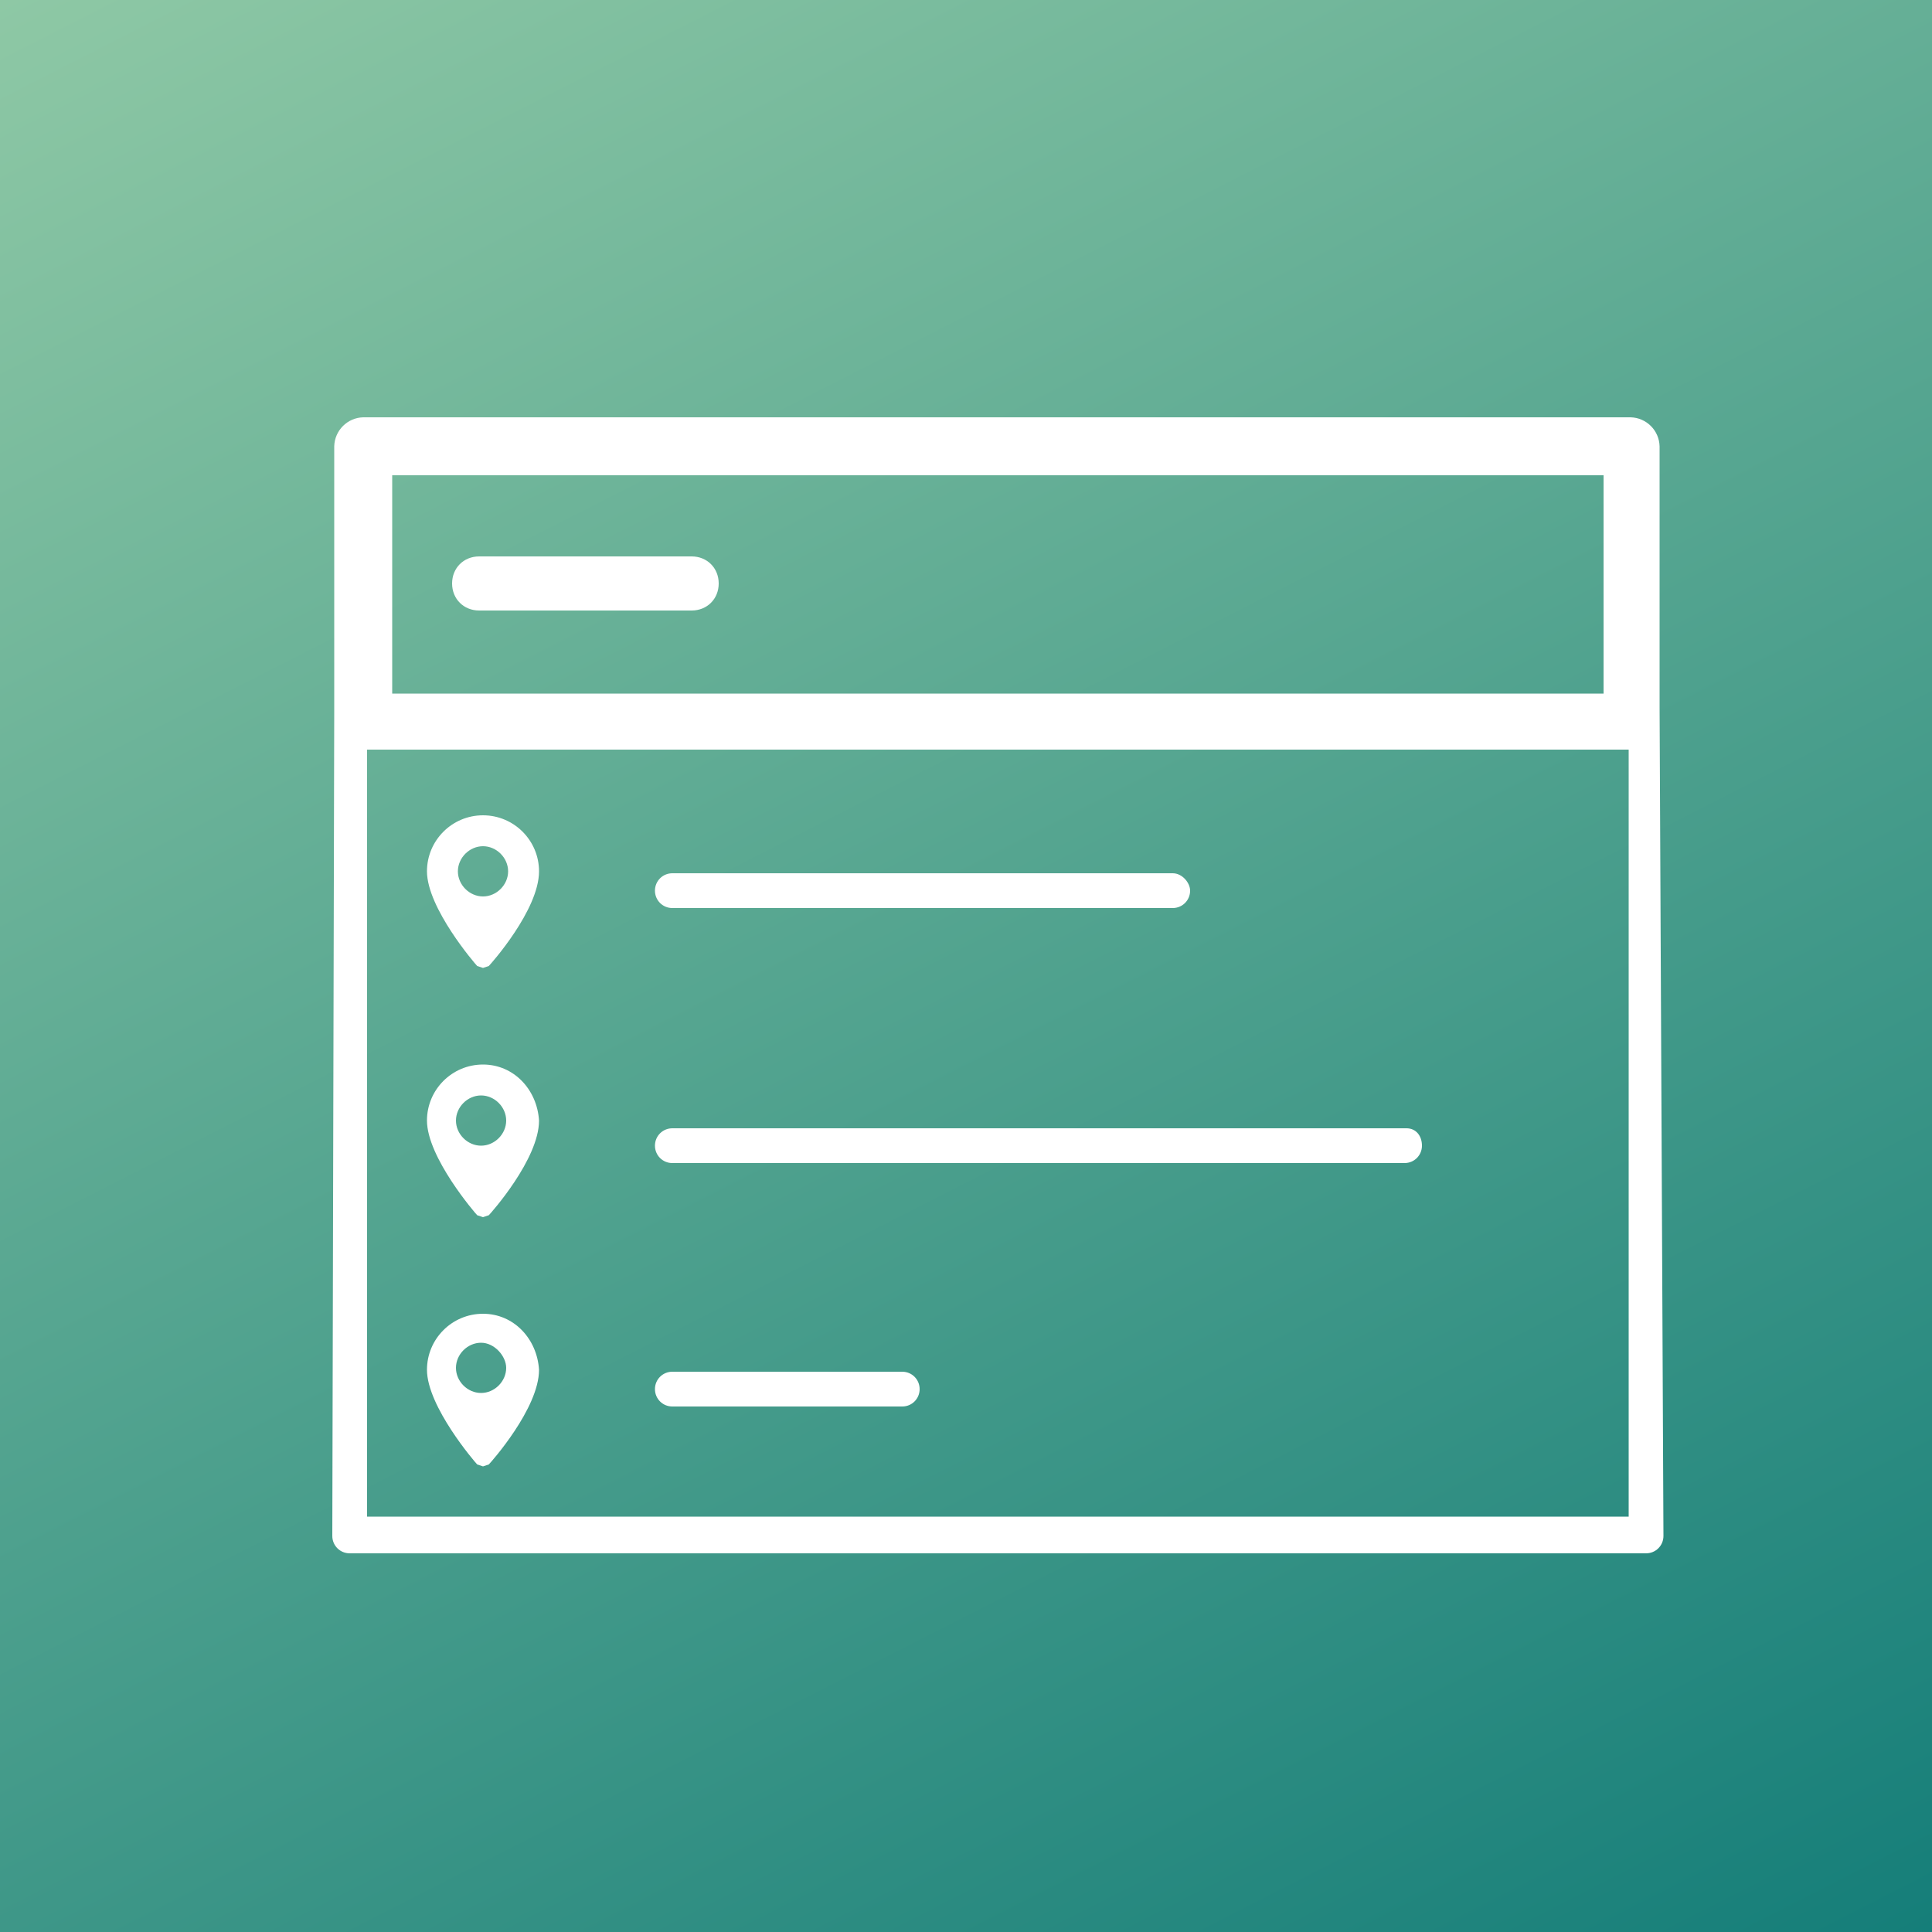
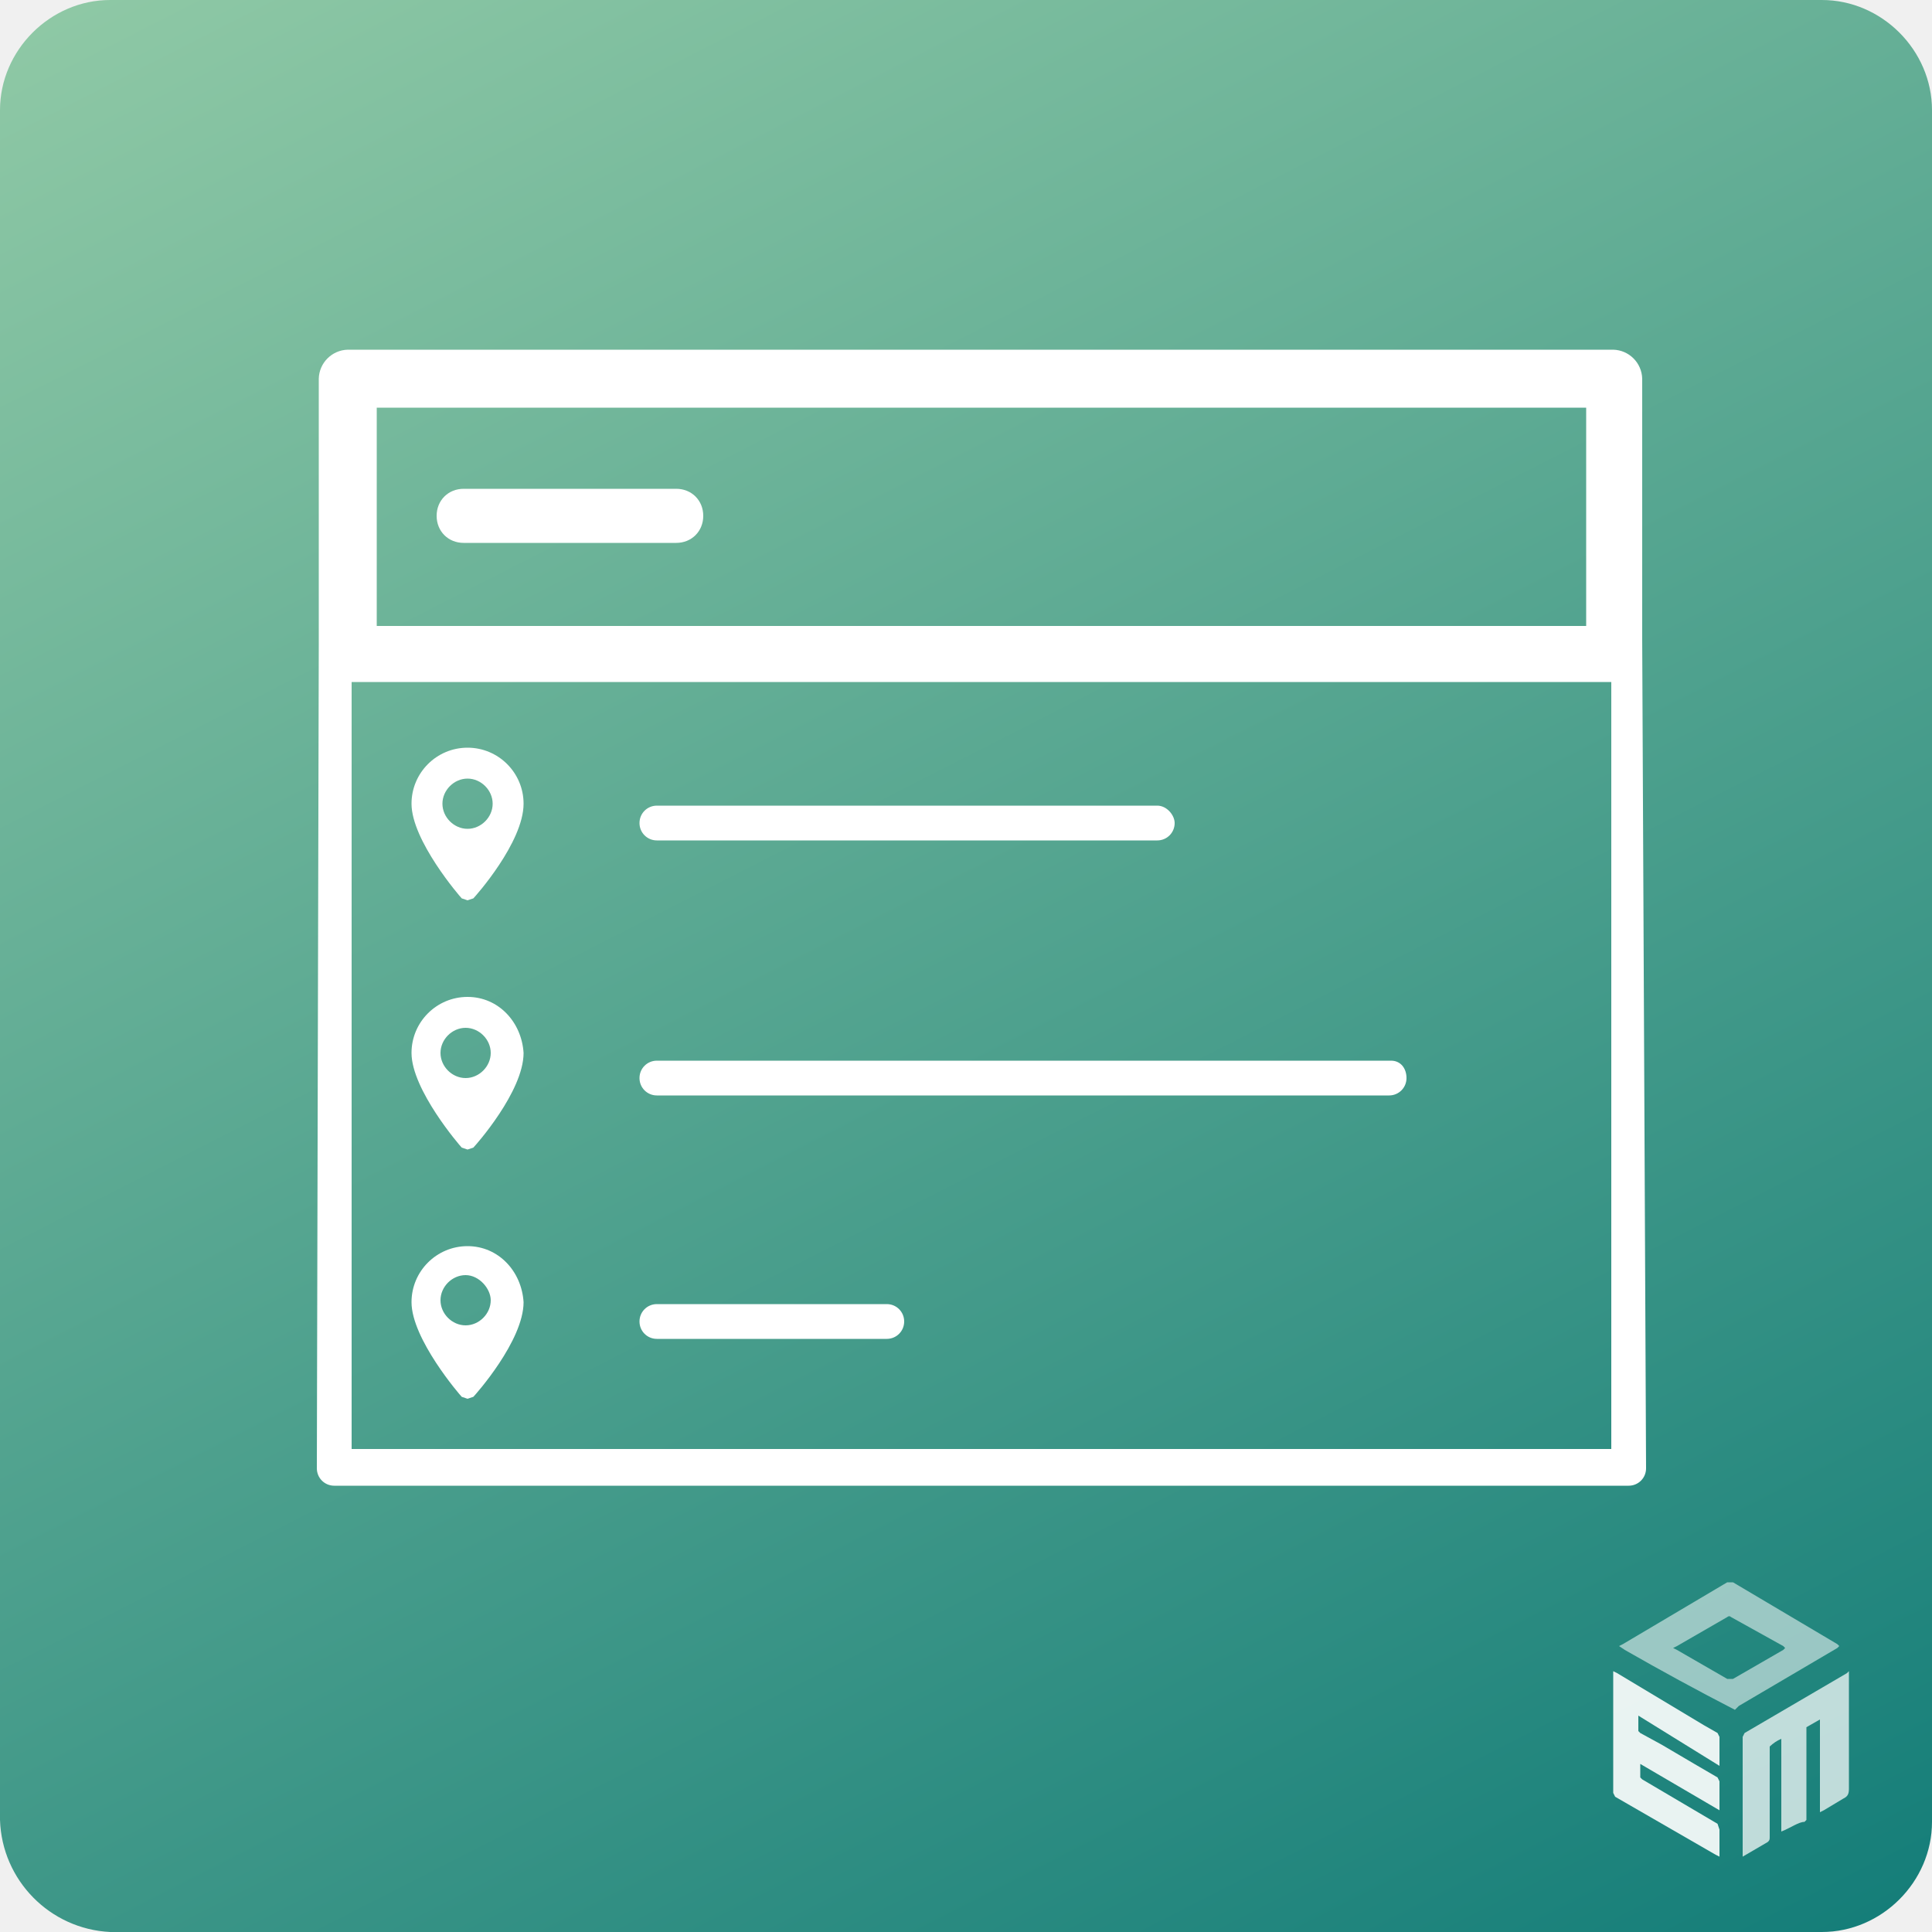
<svg xmlns="http://www.w3.org/2000/svg" viewBox="0 0 100 100">
-   <linearGradient id="A" x1="80.5" x2="19.5" y1="109.9" y2="-9.9" gradientUnits="userSpaceOnUse">
+   <linearGradient id="A" x1="79.7" x2="20.4" y1="108.2" y2="-8.1" gradientUnits="userSpaceOnUse">
    <stop offset="0" stop-color="#157e79" />
    <stop offset="1" stop-color="#8ec8a5" />
  </linearGradient>
-   <path fill="url(#A)" d="M0 0h100v100H0V0z" />
-   <path d="M35.8 28.8h-11c-.8 0-1.4.6-1.4 1.4s.6 1.4 1.4 1.4h11c.8 0 1.4-.6 1.4-1.4s-.6-1.4-1.4-1.4zm24.9 16.4H34.8c-.5 0-.9.4-.9.9s.4.9.9.9h25.9c.5 0 .9-.4.9-.9 0-.4-.4-.9-.9-.9zm12.1 13.2h-38c-.5 0-.9.4-.9.9s.4.9.9.9h37.9c.5 0 .9-.4.9-.9s-.3-.9-.8-.9zM46.7 71H34.8c-.5 0-.9.4-.9.9s.4.9.9.9h11.9c.5 0 .9-.4.9-.9s-.4-.9-.9-.9zM25 50.1l.3-.1c.1-.1 2.6-2.9 2.6-4.9a2.9 2.9 0 0 0-5.8 0c0 1.9 2.5 4.8 2.6 4.9l.3.1zm-1.3-5c0-.7.6-1.3 1.3-1.3s1.3.6 1.3 1.3-.6 1.3-1.3 1.3-1.3-.6-1.3-1.3zm1.3 10a2.9 2.9 0 0 0-2.9 2.9c0 1.9 2.5 4.8 2.6 4.9l.3.1.3-.1c.1-.1 2.6-2.9 2.6-4.9-.1-1.6-1.3-2.9-2.9-2.9zm1.2 2.9c0 .7-.6 1.3-1.3 1.3s-1.3-.6-1.3-1.3.6-1.3 1.3-1.3 1.3.6 1.3 1.3zM25 68a2.9 2.9 0 0 0-2.9 2.9c0 1.9 2.5 4.8 2.6 4.9l.3.1.3-.1c.1-.1 2.6-2.9 2.6-4.9-.1-1.6-1.3-2.9-2.9-2.9zm1.2 2.8c0 .7-.6 1.3-1.3 1.3s-1.3-.6-1.3-1.3.6-1.3 1.3-1.3 1.3.7 1.3 1.3zm59.7-34.2V23.1a1.54 1.54 0 0 0-1.5-1.5H18.8a1.54 1.54 0 0 0-1.5 1.5v13.7l-.1 42.7c0 .5.4.9.9.9h67.1c.5 0 .9-.4.9-.9l-.2-42.9zm-65.6-12H83v11.3H20.3V24.6zm64 53.9H19V38.8h65.3v39.7z" fill="#fff" />
+   <path fill="url(#A)" d="M0 5.7C0 2.6 2.6 0 5.7 0h88.6c3.1 0 5.7 2.6 5.7 5.7v88.6c0 3.1-2.6 5.7-5.7 5.7H5.7A6 6 0 010 94.2V5.7z" />
+   <g fill="#fff">
+     <g fill-rule="evenodd" opacity=".9">
+       <path d="M84.8 88.8v.8l.1.1 1.1.6 1.7 1 1.2.7.1.2v1.5l-4.1-2.4v.7l.1.1 3.9 2.3.1.3v1.4l-.2-.1-5.2-3-.1-.2v-6.3l.2.1 4.5 2.7.7.4.1.2v1.5l-4.2-2.6z" />
+       <path d="M92.2 94.8V90a2 2 0 0 0-.6.4v4.7c0 .1 0 .2-.2.3l-1.2.7v-6.2l.1-.2 5.3-3.1.1-.1v6.1c0 .3-.1.4-.3.5l-1 .6-.2.1V89l-.7.4v4.8l-.1.1c-.3 0-.7.3-1.2.5z" opacity=".8" />
+       <path d="M89.8 88.5a145.6 145.6 0 01-5.7-3.1l-.3-.2.2-.1 5.4-3.2h.3l5.4 3.2.1.1-.1.1-5.1 3-.2.2zm-3.2-3.2l.2.1 2.6 1.5h.3l2.6-1.5.1-.1-.1-.1-2.7-1.5c-.1-.1-.2 0-.2 0l-2.6 1.5-.2.1z" opacity=".6" />
+     </g>
+     <path d="M35 25.3H24c-.8 0-1.4.6-1.4 1.4s.6 1.4 1.4 1.4h11c.8 0 1.4-.6 1.4-1.4s-.6-1.4-1.4-1.4zm24.9 16.4H34c-.5 0-.9.4-.9.9s.4.9.9.9h25.9c.5 0 .9-.4.9-.9 0-.4-.4-.9-.9-.9zM72 54.9H34c-.5 0-.9.4-.9.9s.4.9.9.9h37.9c.5 0 .9-.4.9-.9s-.3-.9-.8-.9zM45.9 67.5H34c-.5 0-.9.4-.9.9s.4.9.9.9h11.9c.5 0 .9-.4.9-.9s-.4-.9-.9-.9zM24.2 46.6l.3-.1c.1-.1 2.6-2.9 2.6-4.9a2.9 2.9 0 0 0-5.8 0c0 1.9 2.5 4.8 2.6 4.9l.3.1zm-1.3-5c0-.7.6-1.3 1.3-1.3s1.3.6 1.3 1.3-.6 1.3-1.3 1.3-1.3-.6-1.3-1.3zm1.3 10a2.9 2.9 0 0 0-2.9 2.9c0 1.9 2.5 4.8 2.6 4.9l.3.1.3-.1c.1-.1 2.6-2.9 2.6-4.9-.1-1.6-1.3-2.9-2.9-2.9zm1.2 2.9c0 .7-.6 1.3-1.3 1.3s-1.3-.6-1.3-1.3.6-1.3 1.3-1.3 1.3.6 1.3 1.3zm-1.2 10a2.9 2.9 0 0 0-2.9 2.9c0 1.9 2.5 4.8 2.6 4.9l.3.1.3-.1c.1-.1 2.6-2.9 2.6-4.9-.1-1.6-1.3-2.9-2.9-2.9zm1.2 2.8c0 .7-.6 1.3-1.3 1.3s-1.3-.6-1.3-1.3.6-1.3 1.3-1.3 1.3.7 1.3 1.3zM85 33.1V19.6a1.54 1.54 0 0 0-1.5-1.5H18a1.54 1.54 0 0 0-1.5 1.5v13.7L16.4 76c0 .5.4.9.9.9h67c.5 0 .9-.4.9-.9L85 33.1zm-65.5-12h62.6v11.3H19.5V21.1zm64 53.9H18.2V35.3h65.2V75z" />
+   </g>
</svg>
